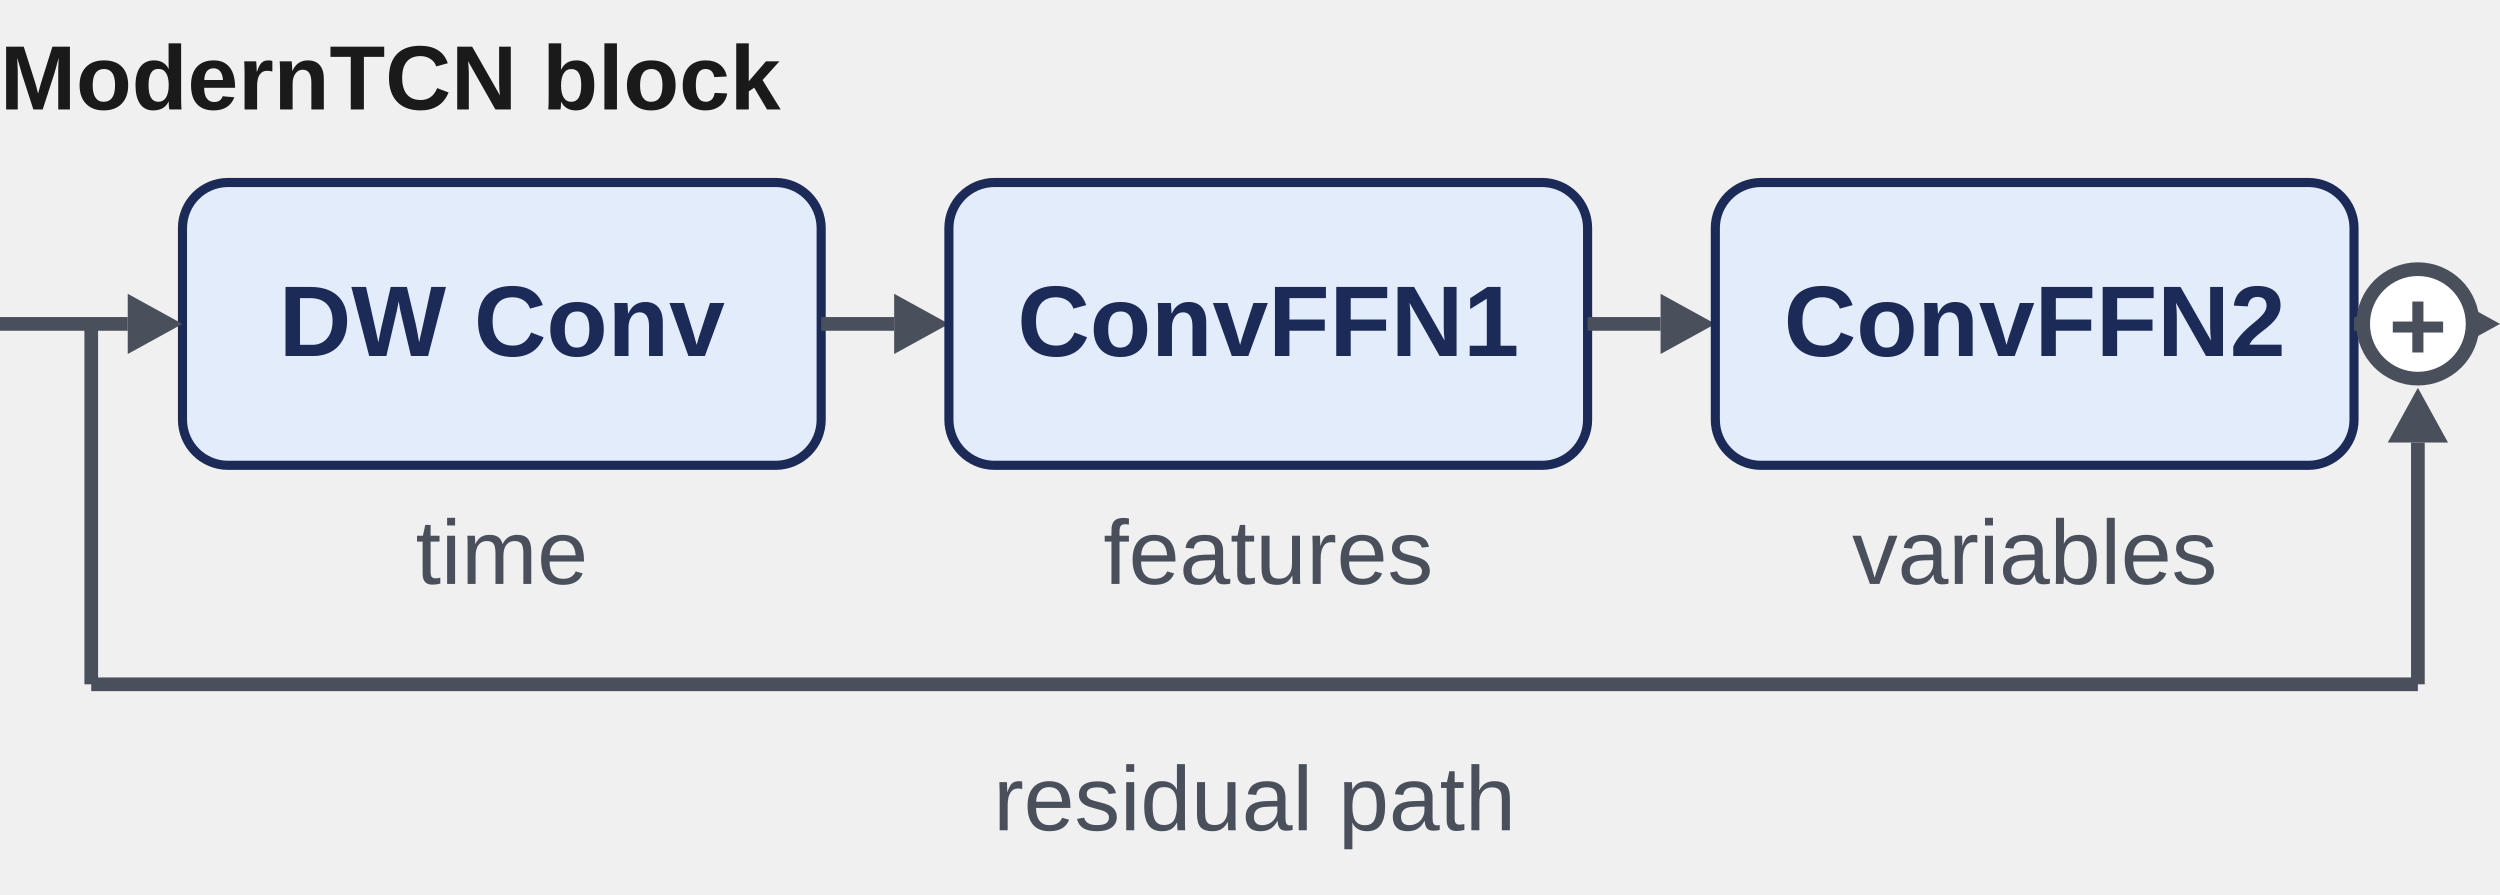
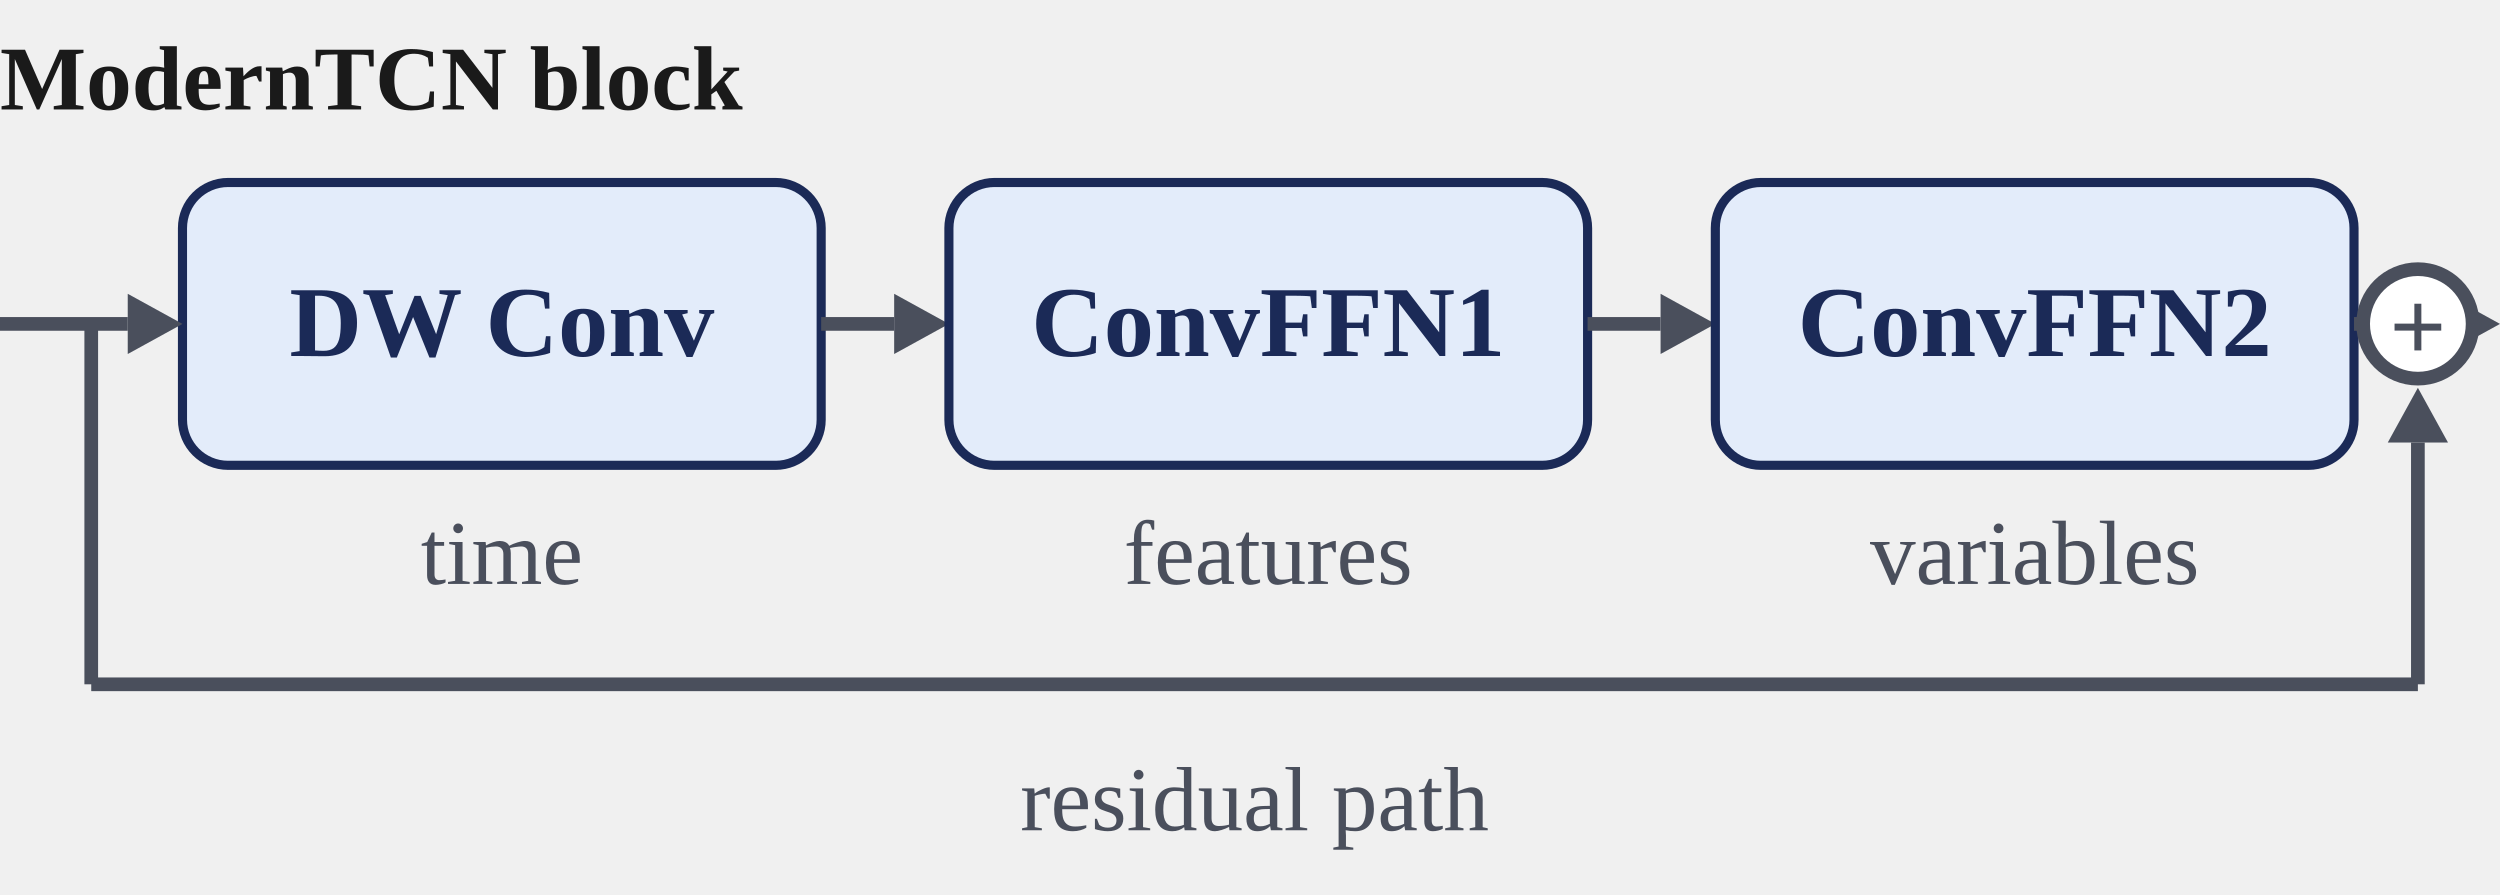
<svg xmlns="http://www.w3.org/2000/svg" width="548" height="196" viewBox="0 0 548 196">
  <rect x="40" y="40" width="140" height="62" rx="10" fill="#e3ecfa" stroke="#1b2a57" stroke-width="2" />
-   <text x="110" y="78.04" font-family="Arial, Helvetica, sans-serif" font-size="22" font-weight="700" fill="#1b2a57" text-anchor="middle">DW Conv</text>
-   <text x="110" y="128" font-family="Arial, Helvetica, sans-serif" font-size="20" font-weight="400" fill="#4a4f5c" text-anchor="middle">time</text>
+   <text x="110" y="78.04" font-family="Cambria, Georgia, Times New Roman, serif" font-size="22" font-weight="700" fill="#1b2a57" text-anchor="middle">DW Conv</text>
+   <text x="110" y="128" font-family="Cambria, Georgia, Times New Roman, serif" font-size="20" font-weight="400" fill="#4a4f5c" text-anchor="middle">time</text>
  <line x1="180" y1="71" x2="196" y2="71" stroke="#4a4f5c" stroke-width="3" />
  <polygon points="208,71 196.0,64.4 196.0,77.6" fill="#4a4f5c" />
  <rect x="208" y="40" width="140" height="62" rx="10" fill="#e3ecfa" stroke="#1b2a57" stroke-width="2" />
-   <text x="278" y="78.04" font-family="Arial, Helvetica, sans-serif" font-size="22" font-weight="700" fill="#1b2a57" text-anchor="middle">ConvFFN1</text>
-   <text x="278" y="128" font-family="Arial, Helvetica, sans-serif" font-size="20" font-weight="400" fill="#4a4f5c" text-anchor="middle">features</text>
+   <text x="278" y="78.04" font-family="Cambria, Georgia, Times New Roman, serif" font-size="22" font-weight="700" fill="#1b2a57" text-anchor="middle">ConvFFN1</text>
+   <text x="278" y="128" font-family="Cambria, Georgia, Times New Roman, serif" font-size="20" font-weight="400" fill="#4a4f5c" text-anchor="middle">features</text>
  <line x1="348" y1="71" x2="364" y2="71" stroke="#4a4f5c" stroke-width="3" />
  <polygon points="376,71 364.0,64.4 364.0,77.6" fill="#4a4f5c" />
  <rect x="376" y="40" width="140" height="62" rx="10" fill="#e3ecfa" stroke="#1b2a57" stroke-width="2" />
-   <text x="446" y="78.04" font-family="Arial, Helvetica, sans-serif" font-size="22" font-weight="700" fill="#1b2a57" text-anchor="middle">ConvFFN2</text>
-   <text x="446" y="128" font-family="Arial, Helvetica, sans-serif" font-size="20" font-weight="400" fill="#4a4f5c" text-anchor="middle">variables</text>
+   <text x="446" y="78.04" font-family="Cambria, Georgia, Times New Roman, serif" font-size="22" font-weight="700" fill="#1b2a57" text-anchor="middle">ConvFFN2</text>
+   <text x="446" y="128" font-family="Cambria, Georgia, Times New Roman, serif" font-size="20" font-weight="400" fill="#4a4f5c" text-anchor="middle">variables</text>
  <line x1="0" y1="71" x2="28" y2="71" stroke="#4a4f5c" stroke-width="3" />
  <polygon points="40,71 28.0,64.4 28.0,77.6" fill="#4a4f5c" />
  <line x1="516" y1="71" x2="536" y2="71" stroke="#4a4f5c" stroke-width="3" />
  <polygon points="548,71 536.0,64.4 536.0,77.6" fill="#4a4f5c" />
  <line x1="20" y1="71" x2="20" y2="150" stroke="#4a4f5c" stroke-width="3" />
  <line x1="20" y1="150" x2="530" y2="150" stroke="#4a4f5c" stroke-width="3" />
  <line x1="530" y1="150" x2="530" y2="97" stroke="#4a4f5c" stroke-width="3" />
  <polygon points="530,85 523.4,97.0 536.6,97.0" fill="#4a4f5c" />
-   <text x="275" y="182" font-family="Arial, Helvetica, sans-serif" font-size="20" font-weight="400" fill="#4a4f5c" text-anchor="middle">residual path</text>
+   <text x="275" y="182" font-family="Cambria, Georgia, Times New Roman, serif" font-size="20" font-weight="400" fill="#4a4f5c" text-anchor="middle">residual path</text>
  <circle cx="530" cy="71" r="12" fill="#ffffff" stroke="#4a4f5c" stroke-width="3" />
-   <text x="530" y="79" font-family="Arial, Helvetica, sans-serif" font-size="22" font-weight="700" fill="#4a4f5c" text-anchor="middle">+</text>
-   <text x="0" y="24" font-family="Arial, Helvetica, sans-serif" font-size="20" font-weight="700" fill="#1a1a1a" text-anchor="start">ModernTCN block</text>
+   <text x="530" y="79" font-family="Cambria, Georgia, Times New Roman, serif" font-size="22" font-weight="700" fill="#4a4f5c" text-anchor="middle">+</text>
+   <text x="0" y="24" font-family="Cambria, Georgia, Times New Roman, serif" font-size="20" font-weight="700" fill="#1a1a1a" text-anchor="start">ModernTCN block</text>
</svg>
